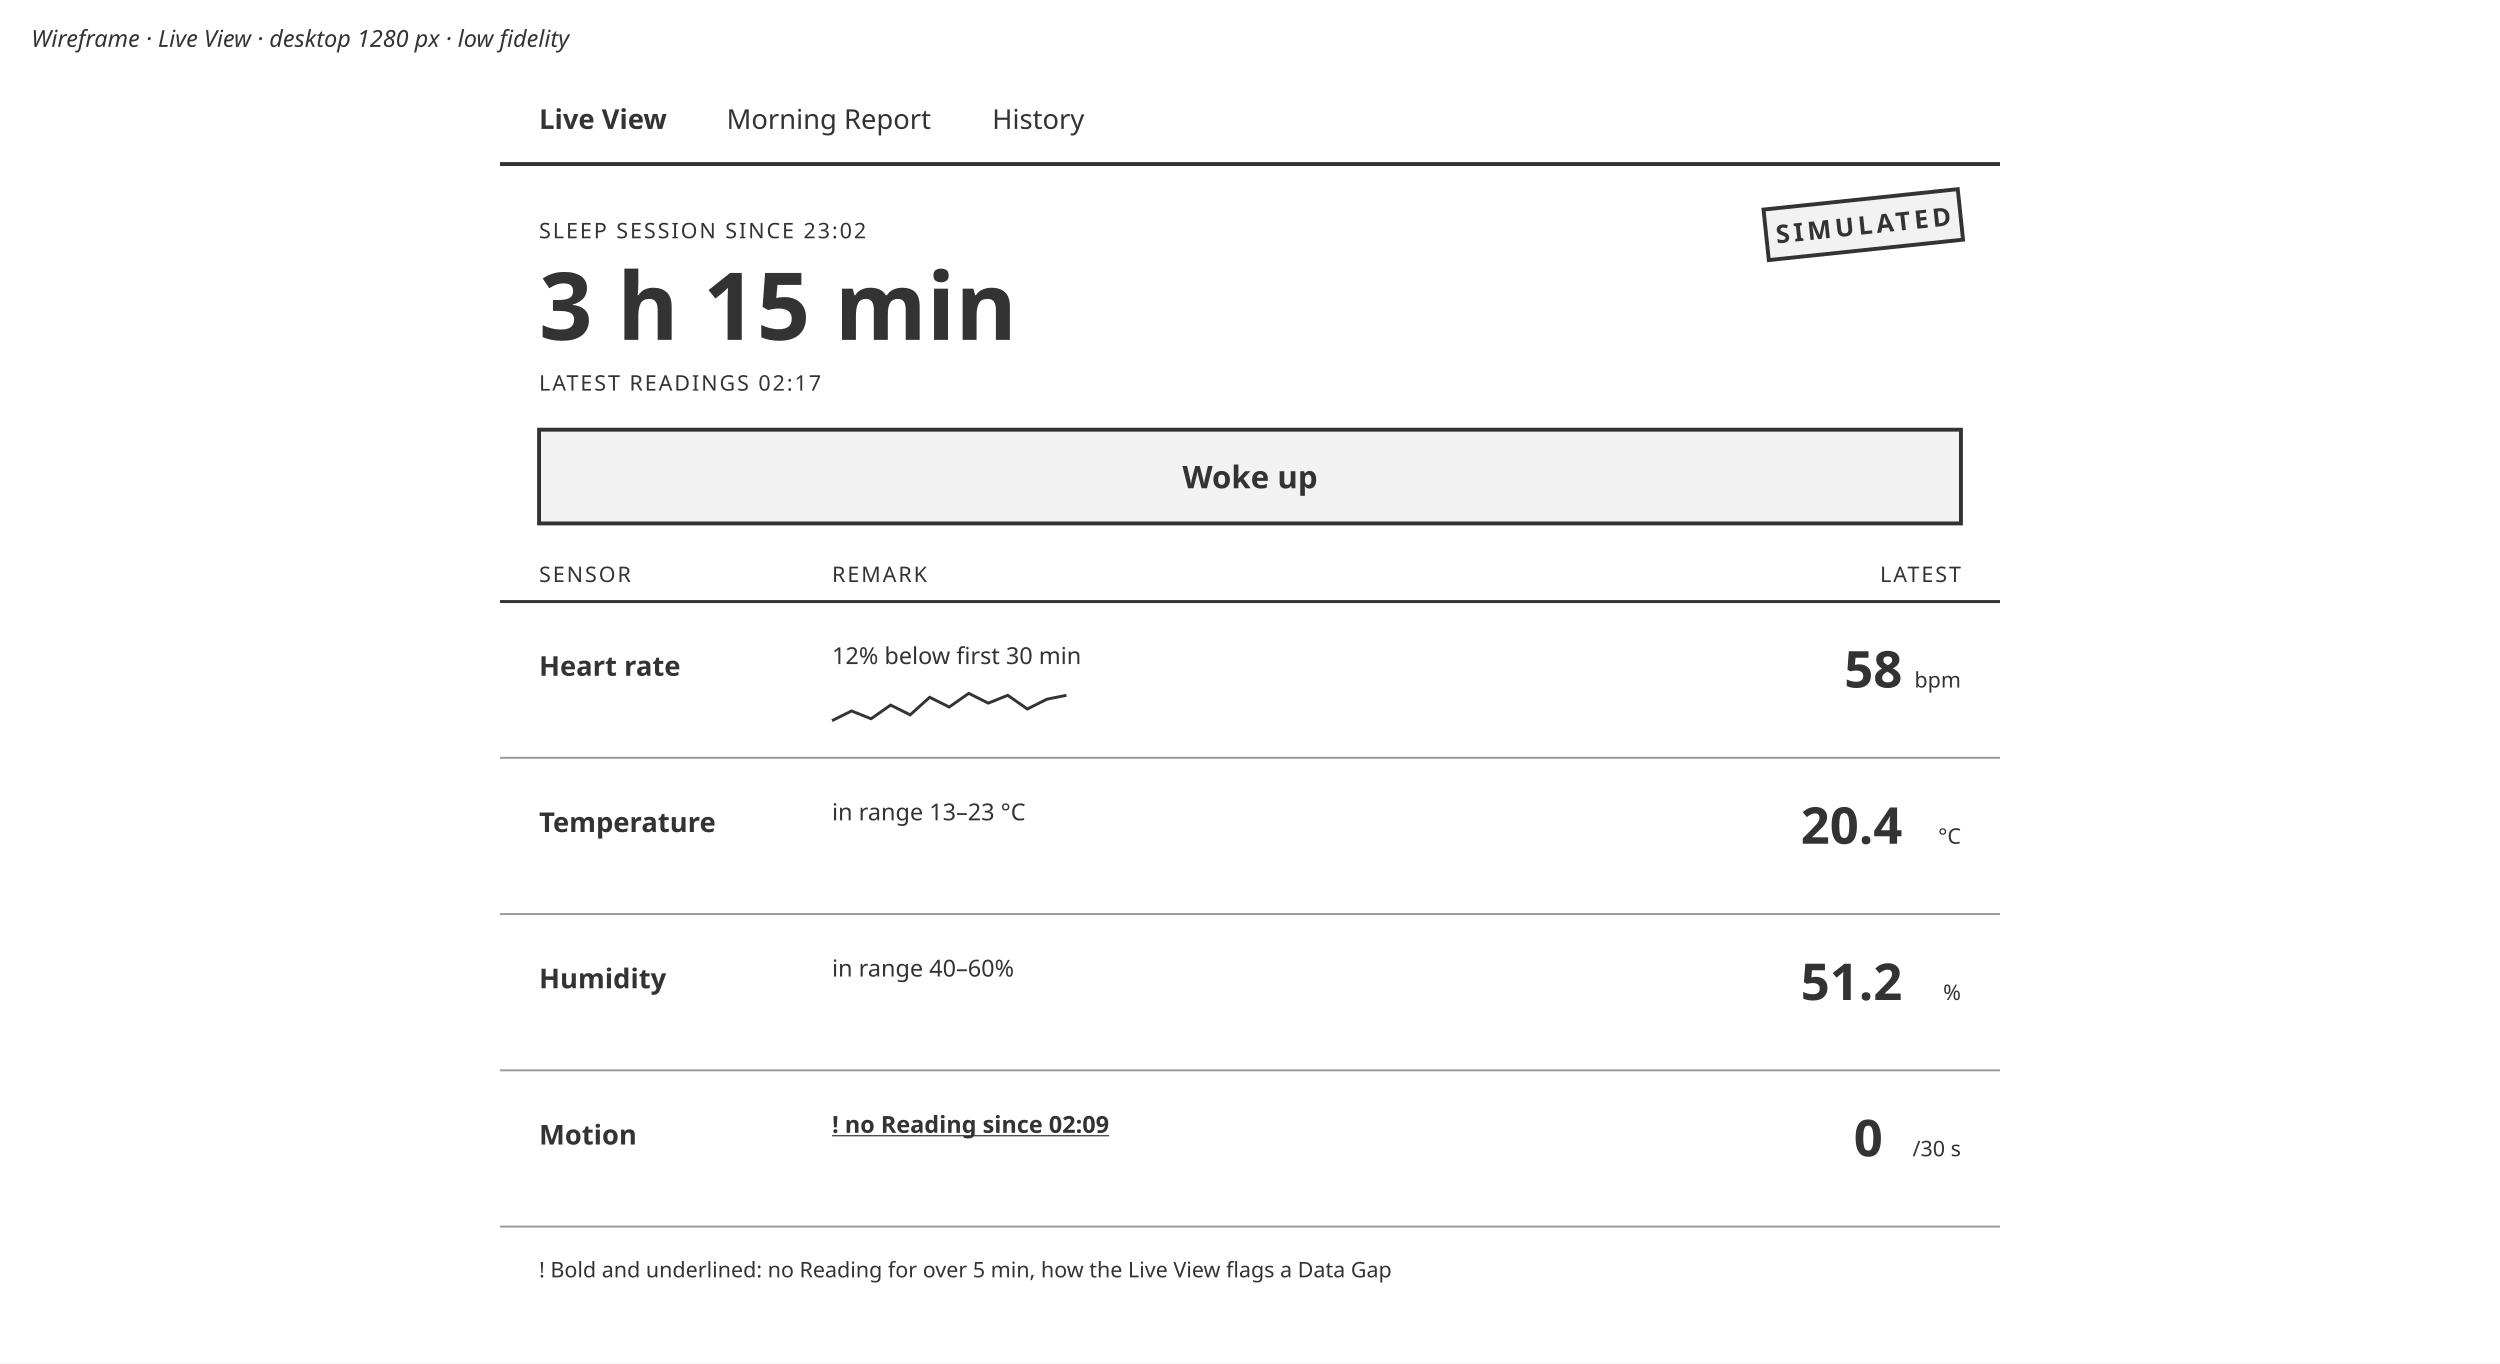
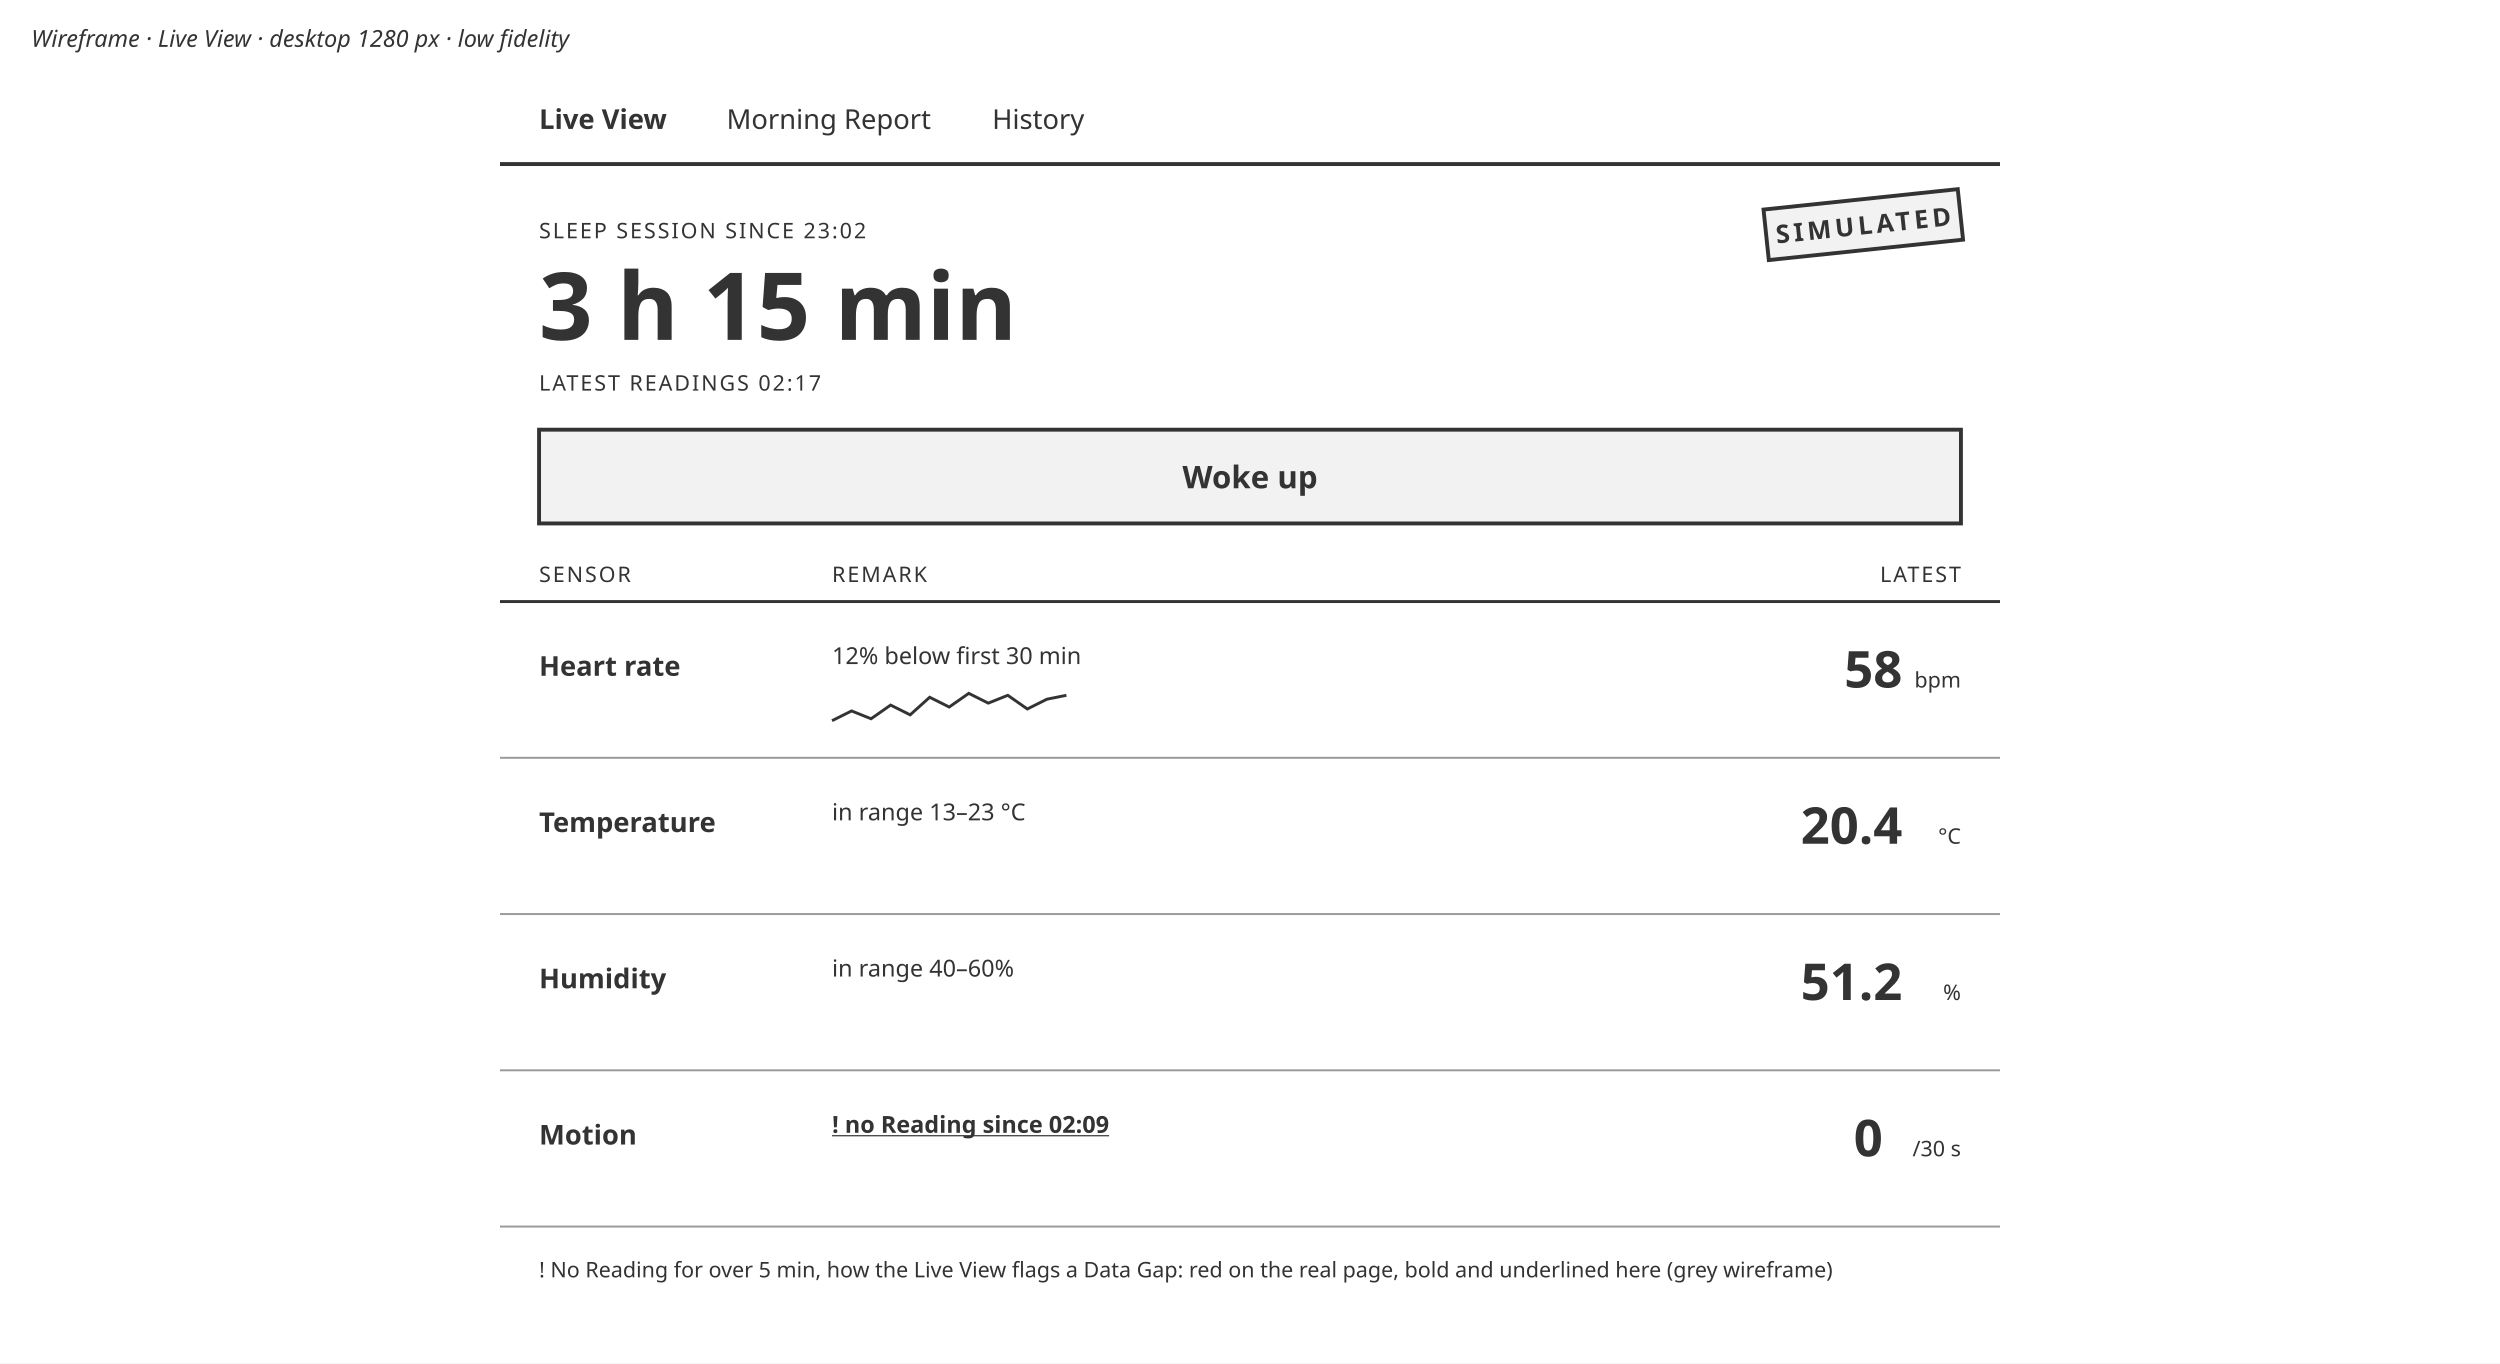
<svg xmlns="http://www.w3.org/2000/svg" width="1280" height="698" viewBox="0 0 1280 698" font-family="sans-serif">
  <defs>
    <pattern id="hatch" width="8" height="8" patternUnits="userSpaceOnUse" patternTransform="rotate(45)">
      <line x1="0" y1="0" x2="0" y2="8" stroke="#999" stroke-width="2" />
    </pattern>
  </defs>
  <rect width="1280" height="698" fill="#fff" />
  <text x="16" y="24" font-size="12" font-weight="normal" text-anchor="start" fill="#333" font-style="italic">Wireframe · Live View · desktop 1280 px · low fidelity</text>
  <text x="276" y="66" font-size="14" font-weight="bold" text-anchor="start" fill="#333">Live View</text>
  <text x="372" y="66" font-size="14" font-weight="normal" text-anchor="start" fill="#333">Morning Report</text>
  <text x="508" y="66" font-size="14" font-weight="normal" text-anchor="start" fill="#333">History</text>
  <line x1="256" y1="84" x2="1024" y2="84" stroke="#333" stroke-width="2" />
  <text x="276" y="122" font-size="11" font-weight="normal" text-anchor="start" fill="#333" letter-spacing="1">SLEEP SESSION SINCE 23:02</text>
  <text x="276" y="174" font-size="48" font-weight="bold" text-anchor="start" fill="#333">3 h 15 min</text>
  <text x="276" y="200" font-size="11" font-weight="normal" text-anchor="start" fill="#333" letter-spacing="1">LATEST READINGS 02:17</text>
  <g transform="rotate(-6 954 115)">
    <rect x="904" y="102" width="100" height="26" fill="#f2f2f2" stroke="#333" stroke-width="2" />
    <text x="954" y="120" font-size="13" font-weight="bold" text-anchor="middle" fill="#333" letter-spacing="2">SIMULATED</text>
  </g>
  <rect x="276" y="220" width="728" height="48" fill="#f2f2f2" stroke="#333" stroke-width="2" />
  <text x="640.0" y="250" font-size="16" font-weight="bold" text-anchor="middle" fill="#333">Woke up</text>
  <text x="276" y="298" font-size="11" font-weight="normal" text-anchor="start" fill="#333" letter-spacing="1">SENSOR</text>
  <text x="426" y="298" font-size="11" font-weight="normal" text-anchor="start" fill="#333" letter-spacing="1">REMARK</text>
  <text x="1004" y="298" font-size="11" font-weight="normal" text-anchor="end" fill="#333" letter-spacing="1">LATEST</text>
  <line x1="256" y1="308" x2="1024" y2="308" stroke="#333" stroke-width="1.5" />
  <text x="276" y="346" font-size="14" font-weight="bold" text-anchor="start" fill="#333">Heart rate</text>
  <text x="426" y="340" font-size="12" font-weight="normal" text-anchor="start" fill="#333">12% below first 30 min</text>
  <polyline points="426,369 436,364 446,368 456,361 466,366 476,357 486,362 496,355 506,360 516,356 526,363 536,358 546,356" fill="none" stroke="#333" stroke-width="1.5" />
  <text x="974" y="352" font-size="26" font-weight="bold" text-anchor="end" fill="#333">58</text>
  <text x="1004" y="352" font-size="11" font-weight="normal" text-anchor="end" fill="#333">bpm</text>
  <line x1="256" y1="388" x2="1024" y2="388" stroke="#999" stroke-width="1" />
  <text x="276" y="426" font-size="14" font-weight="bold" text-anchor="start" fill="#333">Temperature</text>
  <text x="426" y="420" font-size="12" font-weight="normal" text-anchor="start" fill="#333">in range 13–23 °C</text>
  <text x="974" y="432" font-size="26" font-weight="bold" text-anchor="end" fill="#333">20.4</text>
  <text x="1004" y="432" font-size="11" font-weight="normal" text-anchor="end" fill="#333">°C</text>
  <line x1="256" y1="468" x2="1024" y2="468" stroke="#999" stroke-width="1" />
  <text x="276" y="506" font-size="14" font-weight="bold" text-anchor="start" fill="#333">Humidity</text>
  <text x="426" y="500" font-size="12" font-weight="normal" text-anchor="start" fill="#333">in range 40–60%</text>
  <text x="974" y="512" font-size="26" font-weight="bold" text-anchor="end" fill="#333">51.2</text>
  <text x="1004" y="512" font-size="11" font-weight="normal" text-anchor="end" fill="#333">%</text>
  <line x1="256" y1="548" x2="1024" y2="548" stroke="#999" stroke-width="1" />
  <text x="276" y="586" font-size="14" font-weight="bold" text-anchor="start" fill="#333">Motion</text>
  <text x="426" y="580" font-size="12" font-weight="bold" text-anchor="start" fill="#333" text-decoration="underline">! no Reading since 02:09</text>
  <text x="964" y="592" font-size="26" font-weight="bold" text-anchor="end" fill="#333">0</text>
  <text x="1004" y="592" font-size="11" font-weight="normal" text-anchor="end" fill="#333">/30 s</text>
  <line x1="256" y1="628" x2="1024" y2="628" stroke="#999" stroke-width="1" />
-   <text x="276" y="654" font-size="11" font-weight="normal" text-anchor="start" fill="#333">! Bold and underlined: no Reading for over 5 min, how the Live View flags a Data Gap</text>
+   <text x="276" y="654" font-size="11" font-weight="normal" text-anchor="start" fill="#333">! No Reading for over 5 min, how the Live View flags a Data Gap: red on the real page, bold and underlined here (grey wireframe)</text>
</svg>
